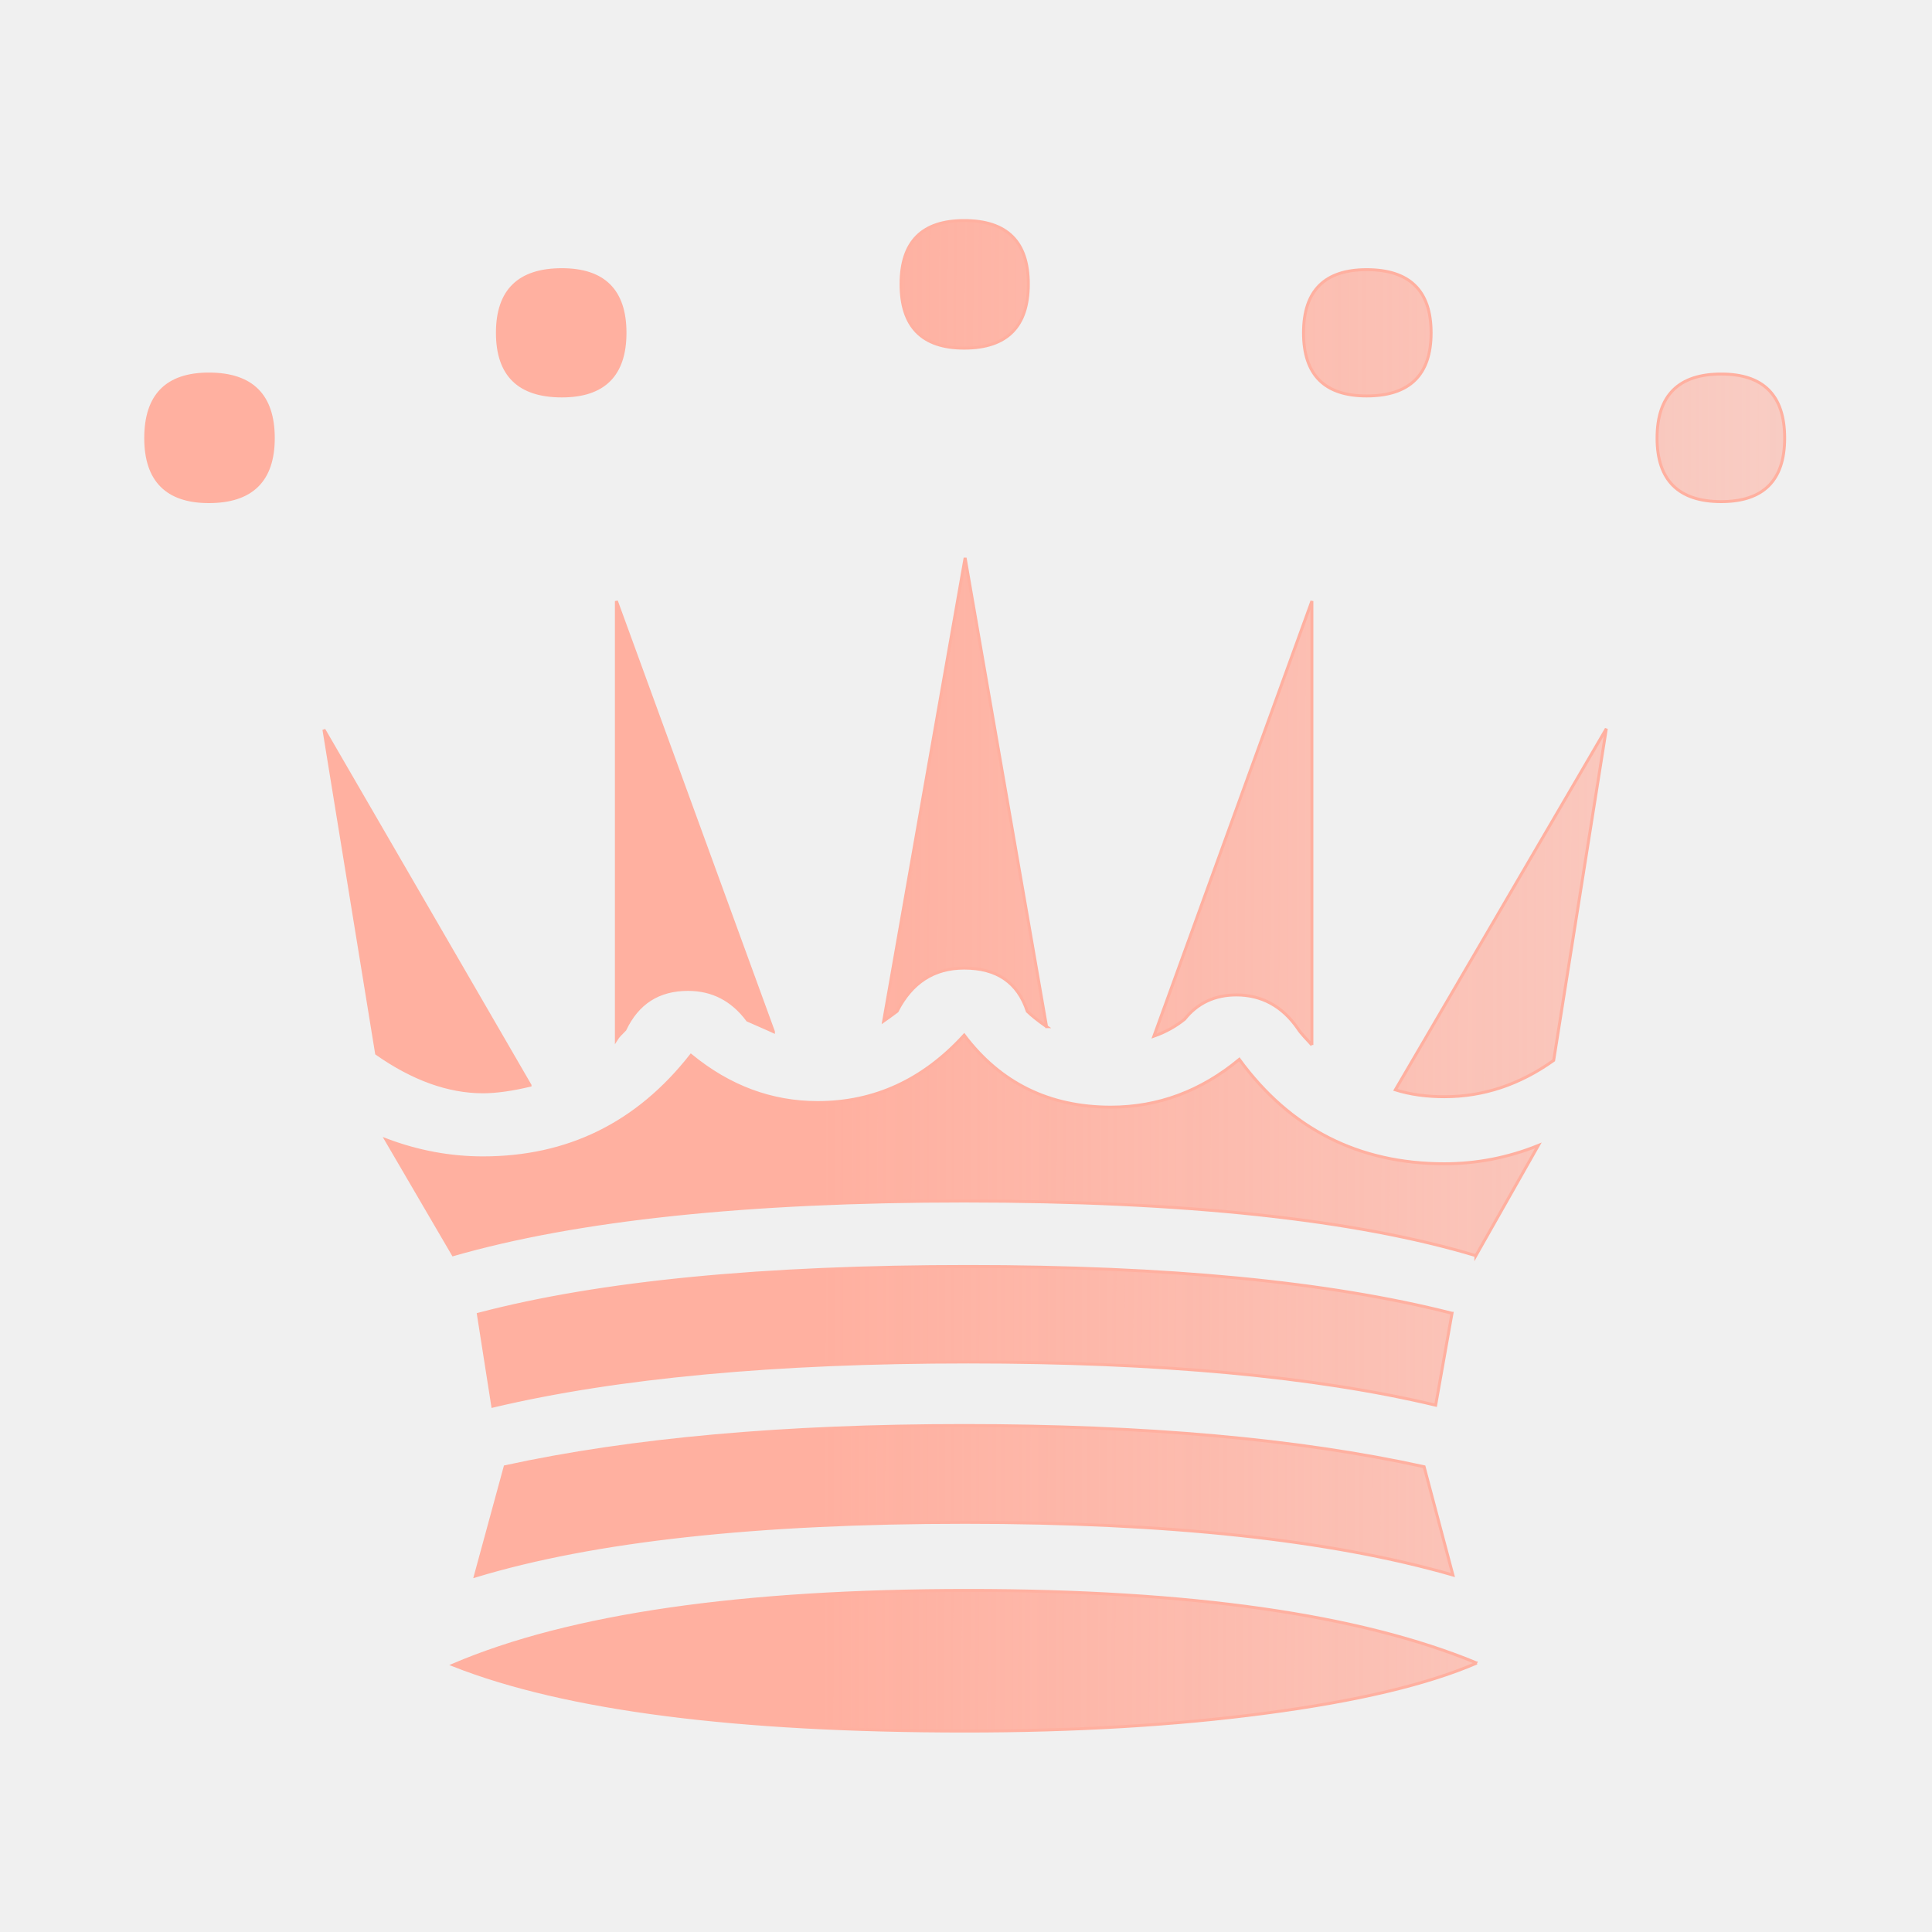
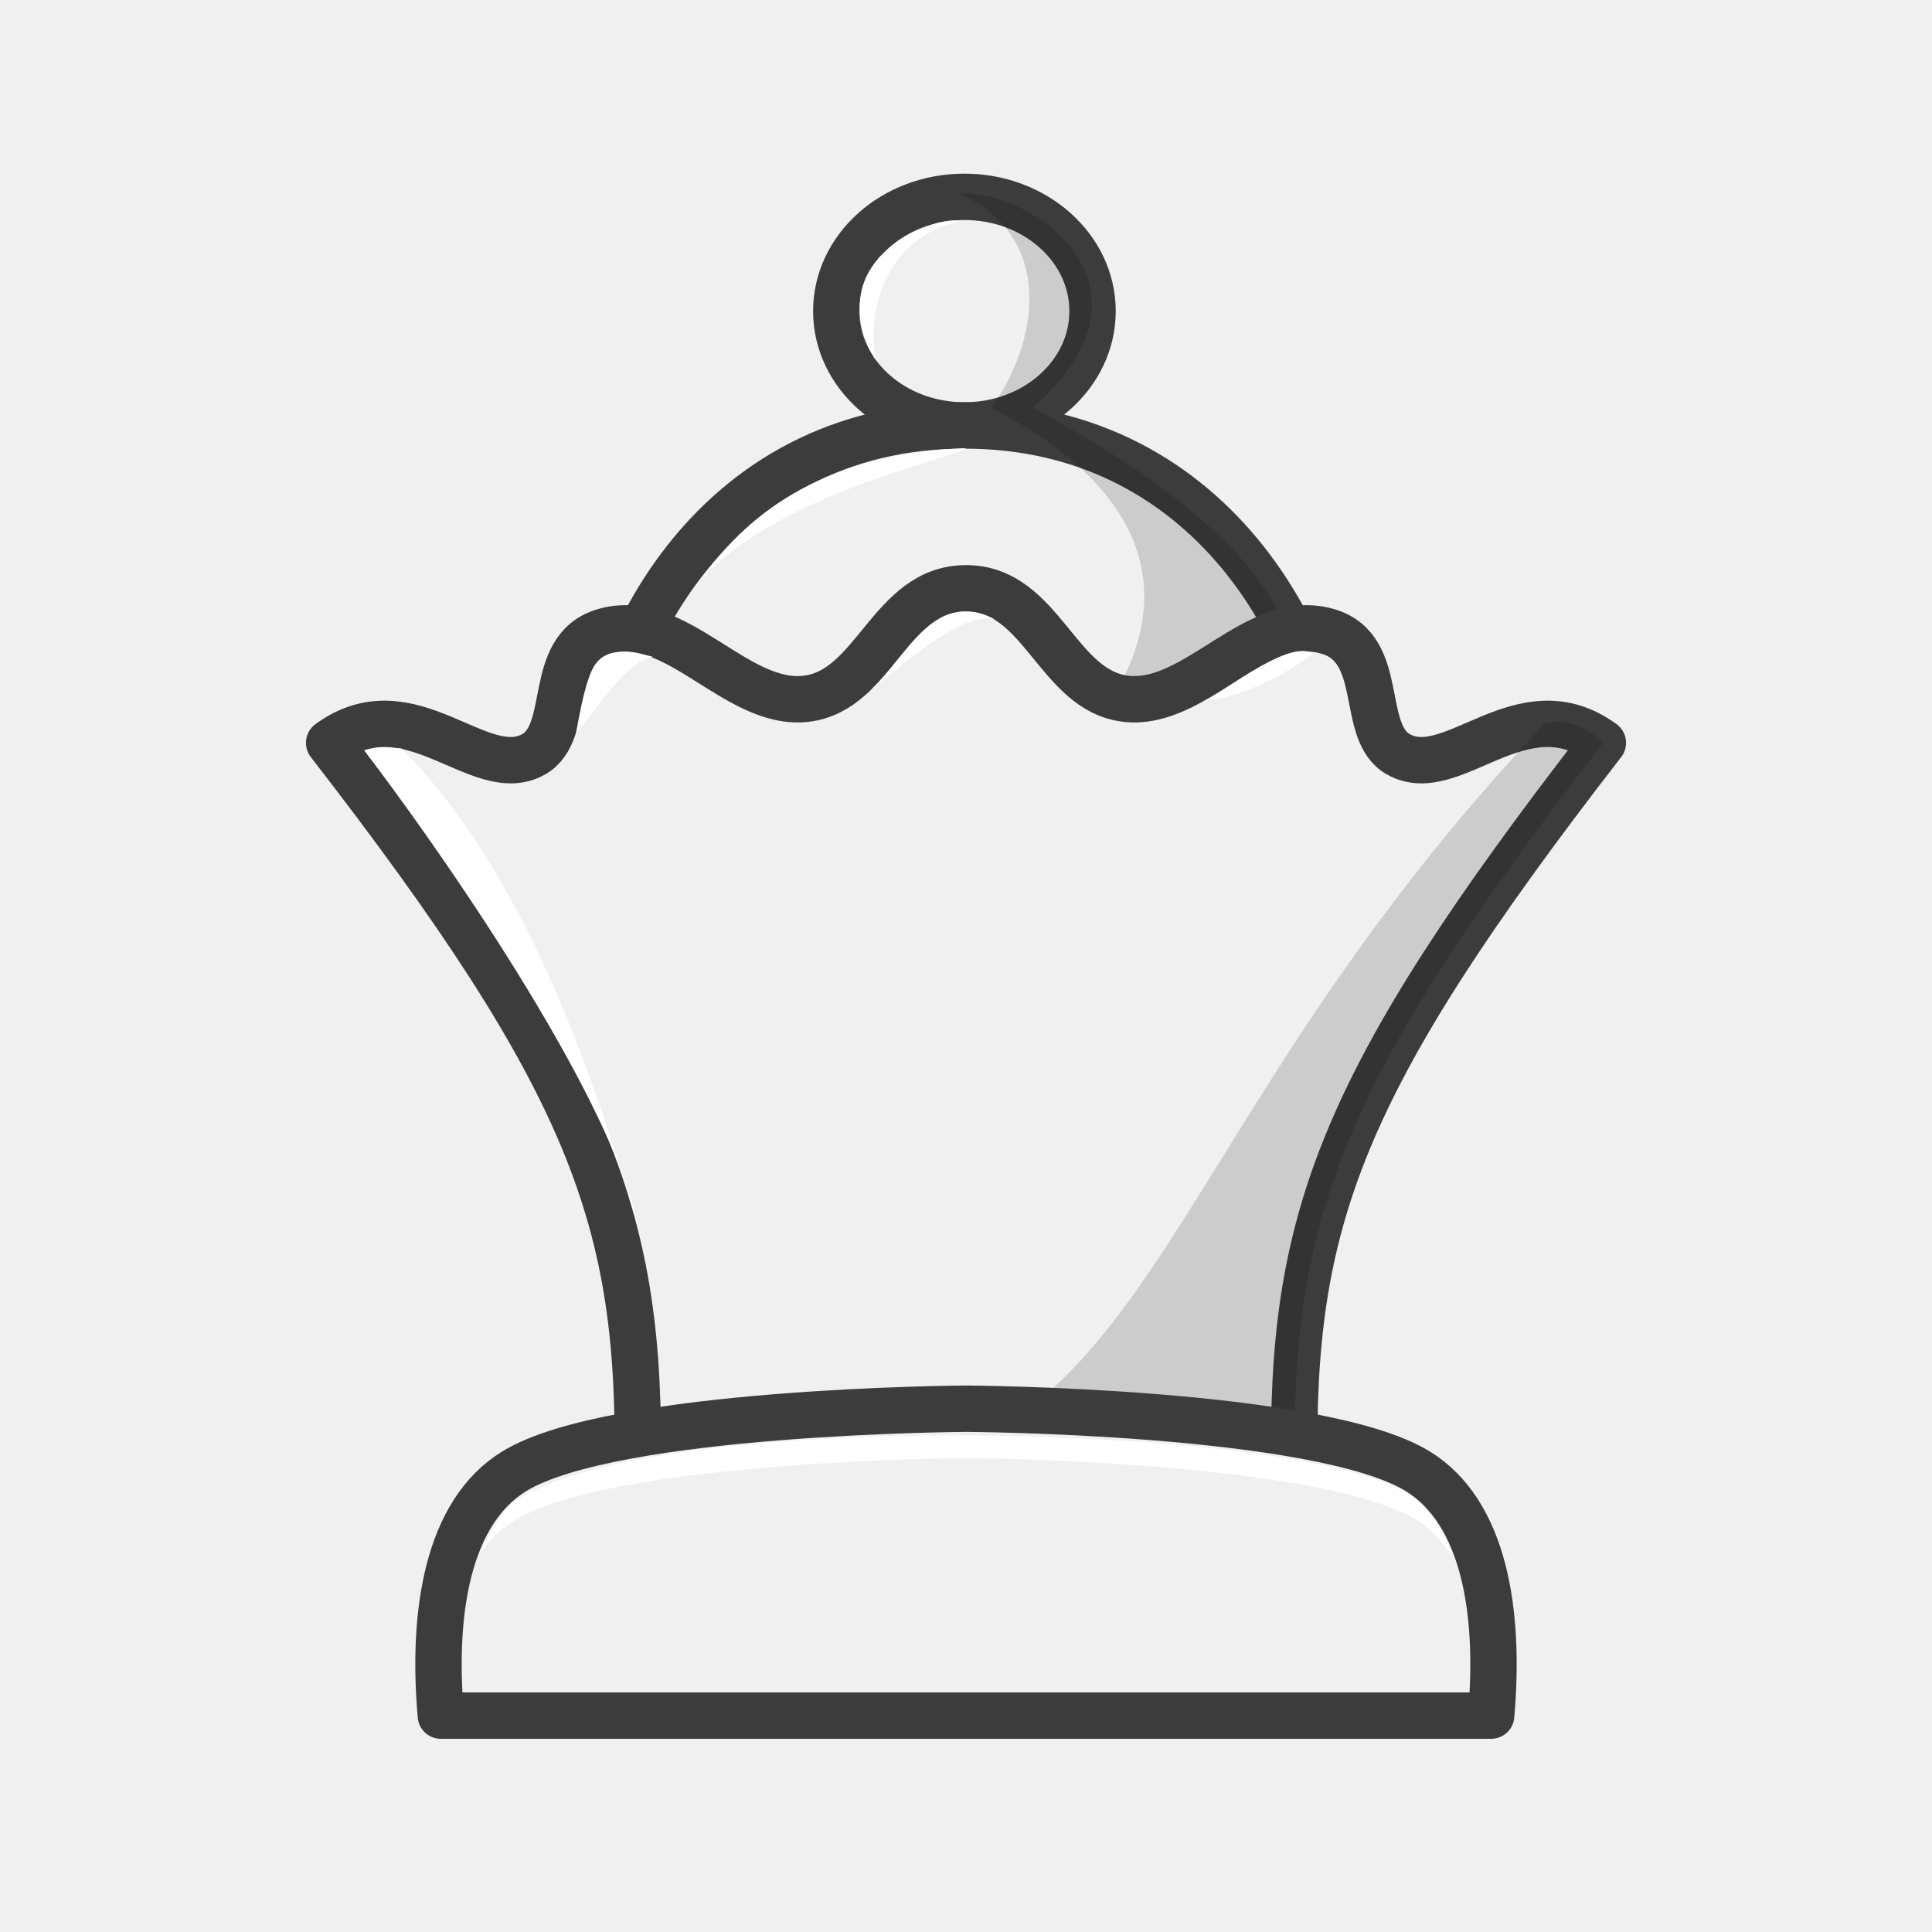
- <svg xmlns="http://www.w3.org/2000/svg" width="177.17" height="177.17" shape-rendering="geometricPrecision" image-rendering="optimizeQuality" fill-rule="evenodd" clip-rule="evenodd" viewBox="0 0 50 50">
-   <defs>
-     <linearGradient id="0" x1="21.253" y1="37.22" x2="77.64" y2="37.35" gradientUnits="userSpaceOnUse">
-       <stop stop-color="#FFB0A0" />
-       <stop offset="1" stop-color="#FFB0A0" stop-opacity="0" />
-     </linearGradient>
-   </defs>
-   <g stroke="#FFB0A0" stroke-width=".076">
-     <path fill="url(#0)" d="m38.22 43.04c-3.02-1.253-7.417-1.88-13.166-1.88-5.876 0-10.312.643-13.327 1.93 2.896 1.143 7.315 1.71 13.25 1.71 2.845 0 5.444-.152 7.798-.466 2.362-.313 4.174-.745 5.444-1.295zm-13.267-34.03c1.109 0 1.66-.559 1.66-1.659 0-1.092-.55-1.643-1.66-1.643-1.092 0-1.634.55-1.634 1.643 0 1.101.542 1.659 1.634 1.659zm12.624 24.977c-3.192-.813-7.366-1.211-12.522-1.211-5.292 0-9.517.406-12.675 1.236l.373 2.379c3.217-.762 7.324-1.143 12.302-1.143 4.944 0 8.975.373 12.1 1.118l.423-2.379zm.618-1.49l1.617-2.853c-.796.322-1.609.474-2.43.474-2.218 0-3.988-.897-5.309-2.701-.991.821-2.1 1.236-3.327 1.236-1.583 0-2.853-.618-3.793-1.863-1.058 1.16-2.32 1.744-3.793 1.744-1.194 0-2.286-.406-3.277-1.219-1.389 1.77-3.183 2.65-5.385 2.65-.838 0-1.676-.152-2.506-.466l1.736 2.972c3.209-.923 7.62-1.389 13.225-1.389 5.706 0 10.118.474 13.242 1.414zm-11.11-5.927l-2.108-12.133-2.108 11.989c.051-.034.161-.119.347-.254.381-.745.957-1.118 1.736-1.118.847 0 1.389.372 1.634 1.118.102.102.271.237.5.398zm6.867.474v-11.489l-4.089 11.261c.313-.11.576-.262.796-.44.33-.415.779-.627 1.338-.627.66 0 1.194.296 1.592.872.042.068.102.136.169.212.068.076.136.144.195.212zm-13.936-.347l-4.064-11.142v11.337c.042-.068.119-.144.22-.245.33-.694.872-1.041 1.634-1.041.627 0 1.143.262 1.541.796.449.195.669.296.669.296zm-6.299 1.389l-5.334-9.203 1.363 8.382c.94.66 1.863.991 2.752.991.347 0 .754-.059 1.219-.169zm22.394.119c.381.119.804.178 1.27.178 1.01 0 1.947-.313 2.828-.94l1.363-8.585-5.461 9.347zm1.49 12.556l-.745-2.802c-3.243-.711-7.205-1.067-11.904-1.067-4.648 0-8.611.356-11.879 1.067l-.771 2.828c3.073-.931 7.298-1.389 12.675-1.389 5.241 0 9.449.449 12.624 1.363zm-23.06-30.514c1.084 0 1.634-.542 1.634-1.634 0-1.092-.55-1.634-1.634-1.634-1.109 0-1.668.542-1.668 1.634 0 1.092.559 1.634 1.668 1.634zm20.828 0c1.109 0 1.668-.542 1.668-1.634 0-1.092-.559-1.634-1.668-1.634-1.084 0-1.634.542-1.634 1.634 0 1.092.55 1.634 1.634 1.634zm-29.964 2.735c1.109 0 1.668-.55 1.668-1.643 0-1.109-.559-1.659-1.668-1.659-1.084 0-1.634.55-1.634 1.659 0 1.092.55 1.643 1.634 1.643zm39.14 0c1.092 0 1.642-.55 1.642-1.643 0-1.109-.55-1.659-1.642-1.659-1.101 0-1.66.55-1.66 1.659 0 1.092.559 1.643 1.66 1.643z" />
-   </g>
+ <svg xmlns="http://www.w3.org/2000/svg" width="50mm" height="50mm" clip-rule="evenodd" fill-rule="evenodd" image-rendering="optimizeQuality" shape-rendering="geometricPrecision" text-rendering="geometricPrecision" version="1.1" viewBox="0 0 50 50">
+   <path d="m24.959 5.094a2.958 3.316 90 0 0-3.316 2.958 2.958 3.316 90 0 0 3.316 2.958 2.958 3.316 90 0 0 3.316-2.958 2.958 3.316 90 0 0-3.316-2.958z" style="clip-rule:evenodd;fill-rule:evenodd;fill:#f0f0f0;image-rendering:optimizeQuality;paint-order:normal;shape-rendering:geometricPrecision;stroke-linecap:round;stroke-linejoin:round;stroke-width:1.2;stroke:#3c3c3c" />
+   <path d="m24.836 5.732c-0.376-0.21-3.724 0.806-2.185 3.575-0.235-1.545 0.438-3.203 2.185-3.575z" style="clip-rule:evenodd;fill-rule:evenodd;fill:#ffffff;image-rendering:optimizeQuality;shape-rendering:geometricPrecision" />
+   <path d="m24.959 11.011c-6.507 0-9.595 5.884-9.595 10.358h19.263c1.99e-4 -4.474-3.161-10.358-9.668-10.358z" style="fill:#f0f0f0;paint-order:normal;stroke-linecap:round;stroke-linejoin:round;stroke-width:1.2;stroke:#3c3c3c" />
+   <path d="m18.161 14.977c1.042-1.478 2.92-3.22 6.84-3.38-0.311 0.277-4.789 1.137-6.84 3.38z" style="clip-rule:evenodd;fill-rule:evenodd;fill:#ffffff;image-rendering:optimizeQuality;shape-rendering:geometricPrecision" />
+   <path d="m24.836 5.007s0.046 0.238-1e-4 0c2.48 1.129 2.05 3.847 0.817 5.547 7.354 3.804 2.212 8.669 2.212 8.668h2.701c1.762 1.287 7.209-2.741-3.835-8.669 3.528-3.115 0.096-5.607-1.895-5.547z" style="clip-rule:evenodd;fill-rule:evenodd;image-rendering:optimizeQuality;opacity:.15;shape-rendering:geometricPrecision" />
+   <path d="m25 15.225c-1.971 0-2.348 2.649-4.137 2.859-1.821 0.214-3.382-2.311-5.25-1.736-1.494 0.46-0.778 2.6-1.805 3.175-1.402 0.785-3.184-1.832-5.29-0.298 6.839 8.829 8.086 12.377 7.983 18.819l16.998-9.9e-5c-0.103-6.443 1.145-9.99 7.983-18.819-2.106-1.534-3.888 1.083-5.29 0.298-1.027-0.575-0.311-2.715-1.805-3.175-1.869-0.575-3.429 1.95-5.251 1.736-1.788-0.21-2.166-2.859-4.136-2.859z" style="clip-rule:evenodd;fill-rule:evenodd;fill:#f0f0f0;image-rendering:optimizeQuality;shape-rendering:geometricPrecision;stroke-linecap:round;stroke-linejoin:round;stroke-width:1.2;stroke:#3c3c3c" />
+   <path d="m9.895 19.34c-0.136-0.01-0.331 0.056-0.459 0.085 3.082 4.1 6.575 9.537 7.099 12.417-1.406-4.932-3.266-9.562-6.14-12.472z" style="clip-rule:evenodd;fill-rule:evenodd;fill:#ffffff;image-rendering:optimizeQuality;shape-rendering:geometricPrecision" />
+   <path d="m39.974 18.735c-9.485 10.003-9.924 17.985-16.941 19.31h10.476c-0.103-6.443 1.145-9.991 7.983-18.819 0 0-0.688-0.756-1.518-0.491z" style="clip-rule:evenodd;fill-rule:evenodd;image-rendering:optimizeQuality;opacity:.15;shape-rendering:geometricPrecision" />
+   <path d="m14.912 18.945c0.203-0.088 1.184-1.808 1.98-1.95-1.42-0.346-1.619-0.046-1.98 1.95z" style="fill:#ffffff" />
+   <path d="m22.511 17.876c0.953-0.847 1.633-2.655 3.238-1.845-0.797-0.229-2.215 1.04-3.238 1.845z" style="fill:#ffffff" />
+   <path d="m31.12 18.133c0.21 0.07 2.176-1.642 2.862-1.218 0 0-1.431 1.12-2.862 1.218z" style="fill:#ffffff" />
+   <path d="m25 36.457s-9.131 0.048-11.691 1.619c-1.727 1.06-2.135 3.651-1.9 6.324l27.182-1e-4c0.235-2.672-0.173-5.263-1.9-6.324-2.56-1.571-11.691-1.619-11.691-1.619z" style="clip-rule:evenodd;fill-rule:evenodd;fill:#f0f0f0;image-rendering:optimizeQuality;shape-rendering:geometricPrecision;stroke-linejoin:round;stroke-width:1.2;stroke:#3c3c3c" />
+   <path d="m25 37.147s-8.712-0.137-11.624 1.666c-0.37 0.229-0.699 0.839-0.954 1.39 0.261-0.331 0.502-0.613 0.887-0.849 2.56-1.571 11.691-1.619 11.691-1.619s9.132 0.048 11.692 1.619c0.391 0.24 0.593 0.532 0.856 0.87 0.026-0.076-0.408-1.158-1.144-1.596-2.755-1.492-11.403-1.481-11.403-1.481z" style="clip-rule:evenodd;fill-rule:evenodd;fill:#ffffff;image-rendering:optimizeQuality;shape-rendering:geometricPrecision" />
</svg>
